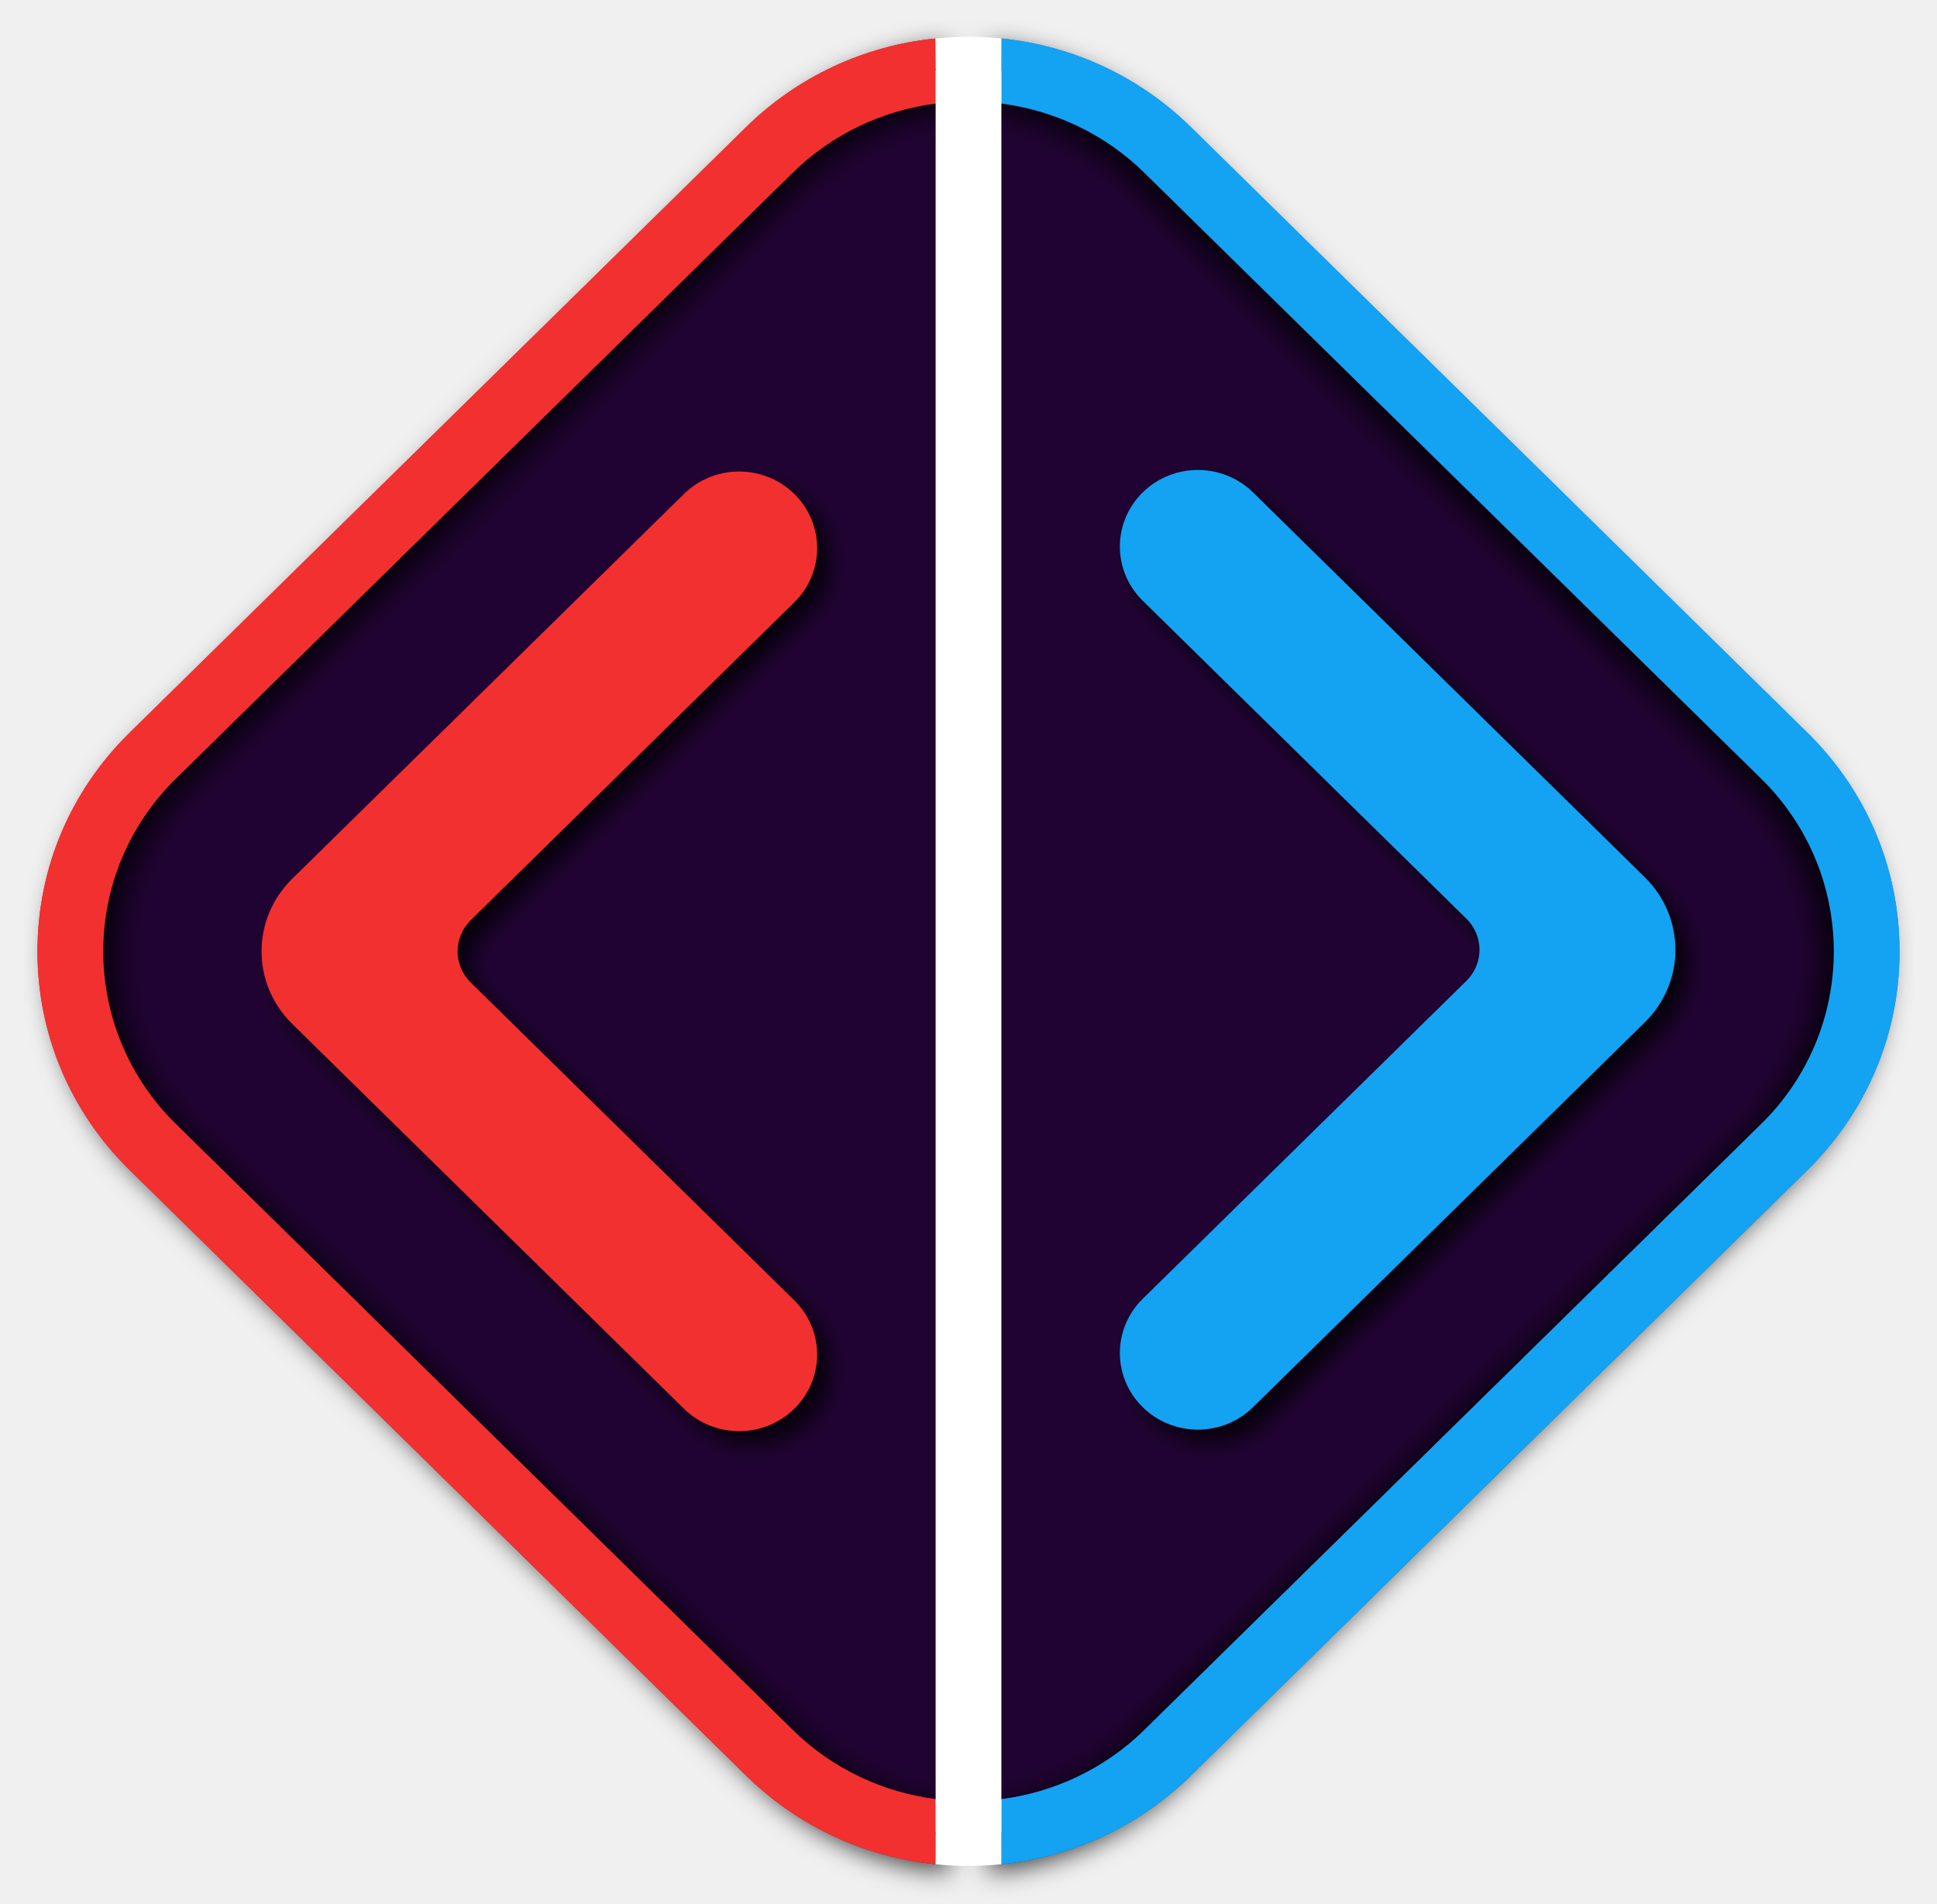
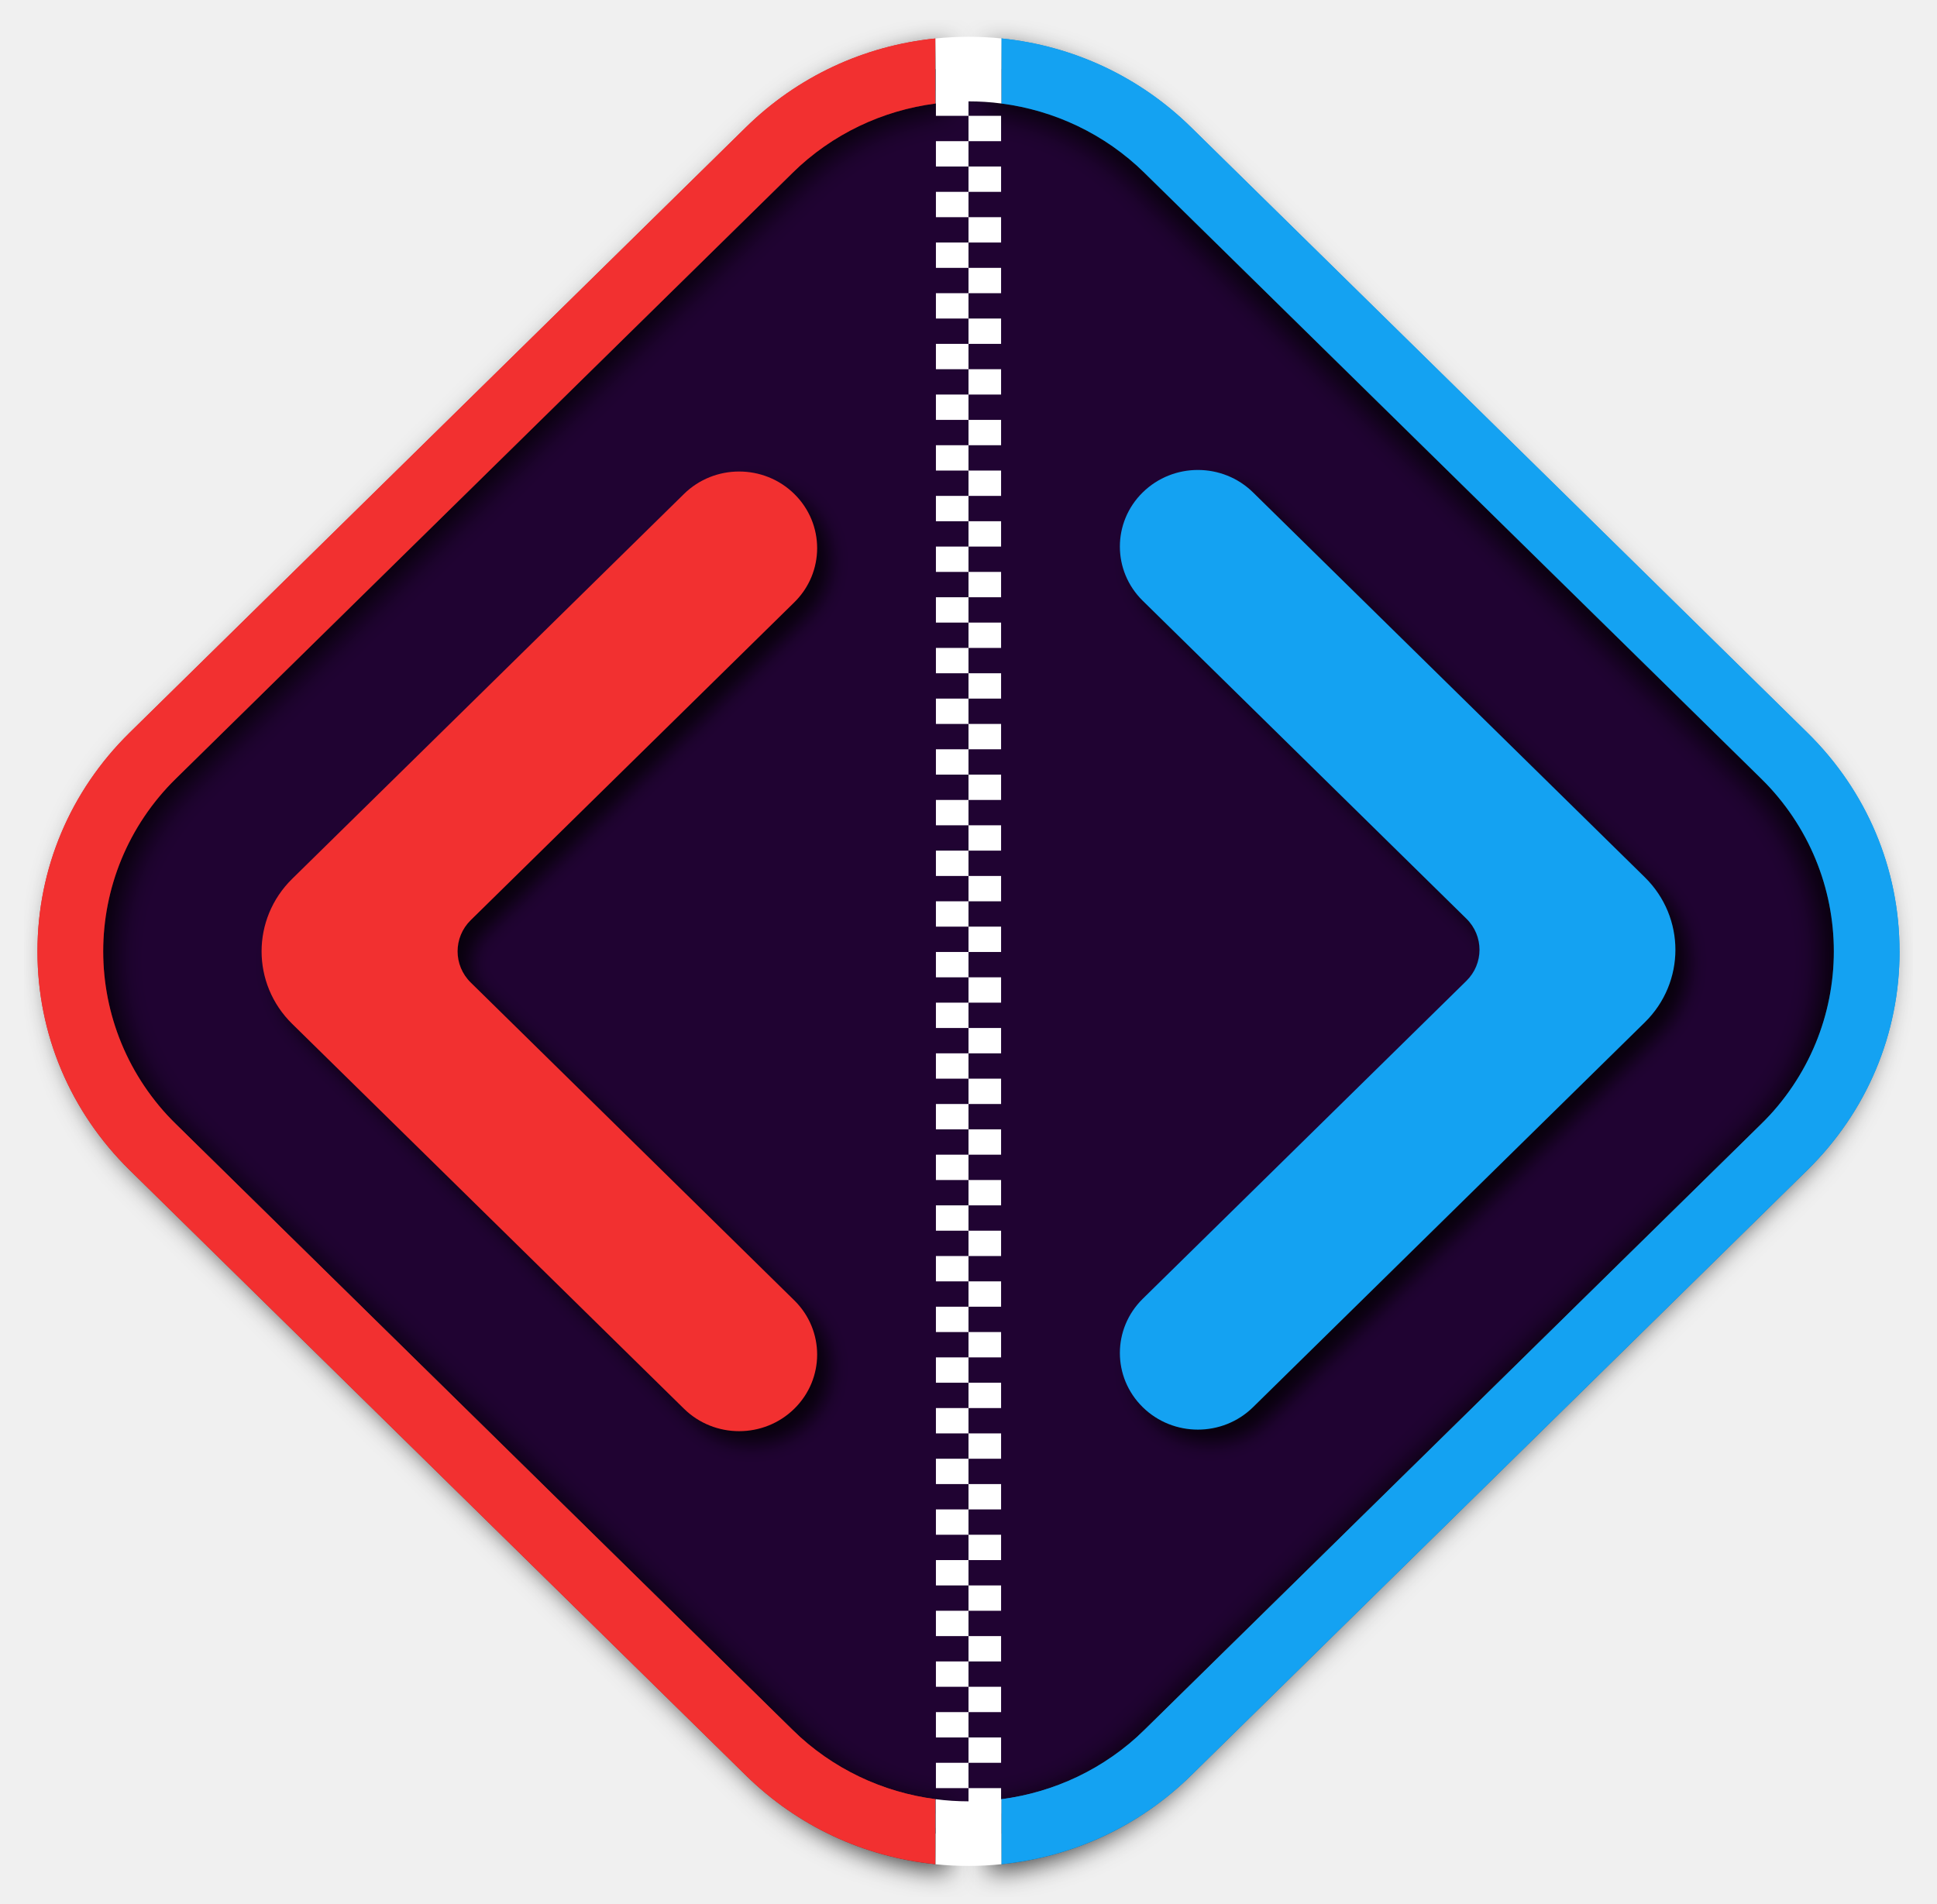
<svg xmlns="http://www.w3.org/2000/svg" width="1070" height="1052" viewBox="0 0 1070 1052" fill="none">
  <path d="M471.89 62.008L63.11 463.649C28.255 497.895 28.255 553.419 63.11 587.665L471.89 989.305C506.745 1023.55 563.255 1023.55 598.11 989.305L1006.89 587.665C1041.74 553.419 1041.74 497.895 1006.89 463.649L598.11 62.008C563.255 27.762 506.745 27.762 471.89 62.008Z" fill="#200332" />
  <path d="M97.311 430.03C43.576 482.837 43.576 568.447 97.311 621.266L437.688 955.699C459.898 977.498 487.772 990.295 516.658 994.078V1030.03C477.126 1025.99 440.502 1008.92 412.004 980.923L71.627 646.502C38.772 614.22 20.695 571.317 20.695 525.66C20.695 480.003 38.783 437.088 71.627 404.818L412.004 70.374C440.491 42.385 477.126 25.307 516.658 21.269V57.218C487.772 61.002 459.898 73.799 437.688 95.597L97.311 430.03Z" fill="#F23030" />
  <path d="M1049.32 525.65C1049.32 571.307 1031.23 614.222 998.385 646.492L658.008 980.925C629.474 1008.96 592.78 1026.05 553.177 1030.06V994.115C582.122 990.355 610.091 977.535 632.336 955.701L972.713 621.269C1026.45 568.461 1026.45 482.851 972.713 430.032L632.324 95.599C610.079 73.766 582.111 60.946 553.165 57.185V21.236C592.768 25.251 629.474 42.341 657.996 70.376L998.373 404.808C1031.23 437.09 1049.3 479.993 1049.3 525.65H1049.32Z" fill="#14A2F2" />
  <g filter="url(#filter0_d_509_2)">
    <path d="M97.311 430.032C43.576 482.839 43.576 568.449 97.311 621.268L437.688 955.701C459.898 977.5 487.772 990.297 516.658 994.08V1030.03C477.126 1025.99 440.502 1008.93 412.004 980.925L71.627 646.504C38.772 614.222 20.695 571.319 20.695 525.662C20.695 480.005 38.783 437.09 71.627 404.82L412.004 70.376C440.491 42.387 477.126 25.309 516.658 21.27V57.22C487.772 61.004 459.898 73.8 437.688 95.599L97.311 430.032Z" fill="#F23030" />
  </g>
  <g filter="url(#filter1_d_509_2)">
    <path d="M1049.32 525.65C1049.32 571.307 1031.23 614.222 998.385 646.492L658.008 980.925C629.474 1008.96 592.78 1026.05 553.177 1030.06V994.115C582.122 990.355 610.091 977.535 632.336 955.701L972.713 621.269C1026.45 568.461 1026.45 482.851 972.713 430.032L632.324 95.599C610.079 73.766 582.111 60.946 553.165 57.185V21.236C592.768 25.251 629.474 42.341 657.996 70.376L998.373 404.808C1031.23 437.09 1049.3 479.993 1049.3 525.65H1049.32Z" fill="#14A2F2" />
  </g>
-   <path d="M553.165 38.775H516.847V1012.53H553.165V38.775Z" fill="white" />
+   <g id="zipper-stripes">
+     <line x1="526" y1="50" x2="526" y2="1010" stroke="white" stroke-width="18" stroke-dasharray="14 14" stroke-dashoffset="0" />
+     <line x1="544" y1="50" x2="544" y2="1010" stroke="white" stroke-width="18" stroke-dasharray="14 14" stroke-dashoffset="14" />
+   </g>
  <path d="M553.165 21.236V57.185C547.136 56.398 541.071 56.005 535.006 56.005C528.941 56.005 522.877 56.398 516.847 57.197V21.247C522.841 20.646 528.883 20.322 535.006 20.322C541.13 20.322 547.171 20.623 553.165 21.236V21.236Z" fill="white" />
  <path d="M516.847 1030.07V994.116C522.877 994.902 528.941 995.296 535.006 995.296C541.071 995.296 547.136 994.902 553.165 994.104V1030.05C547.171 1030.66 541.13 1030.98 535.006 1030.98C528.883 1030.98 522.841 1030.68 516.847 1030.07Z" fill="white" />
  <g filter="url(#filter2_d_509_2)">
    <path d="M438.772 272.927C421.944 256.393 394.658 256.393 377.83 272.927L161.397 485.581C138.869 507.715 138.869 543.595 161.397 565.718L377.83 778.371C394.658 794.906 421.944 794.906 438.772 778.371C455.6 761.837 455.6 735.028 438.772 718.494L260.046 542.889C250.354 533.367 250.354 517.932 260.046 508.409L438.772 332.804C455.6 316.27 455.6 289.461 438.772 272.927V272.927Z" fill="#F23030" />
  </g>
  <g filter="url(#filter3_d_509_2)">
    <path d="M631.241 272.07C648.069 255.536 675.354 255.536 692.182 272.07L908.592 484.701C931.132 506.847 931.132 542.75 908.592 564.884L692.182 777.514C675.354 794.049 648.069 794.049 631.241 777.514C614.413 760.98 614.413 734.172 631.241 717.637L810.026 541.975C819.694 532.475 819.694 517.087 810.026 507.599L631.241 331.936C614.413 315.402 614.413 288.593 631.241 272.059V272.07Z" fill="#14A2F2" />
  </g>
  <defs>
    <filter id="filter0_d_509_2" x="13.695" y="11.271" width="523.963" height="1036.76" filterUnits="userSpaceOnUse" color-interpolation-filters="sRGB">
      <feFlood flood-opacity="0" result="BackgroundImageFix" />
      <feColorMatrix in="SourceAlpha" type="matrix" values="0 0 0 0 0 0 0 0 0 0 0 0 0 0 0 0 0 0 127 0" result="hardAlpha" />
      <feOffset dx="7" dy="4" />
      <feGaussianBlur stdDeviation="7" />
      <feColorMatrix type="matrix" values="0 0 0 0 0 0 0 0 0 0 0 0 0 0 0 0 0 0 0.75 0" />
      <feBlend mode="normal" in2="BackgroundImageFix" result="effect1_dropShadow_509_2" />
      <feBlend mode="normal" in="SourceGraphic" in2="effect1_dropShadow_509_2" result="shape" />
    </filter>
    <filter id="filter1_d_509_2" x="532.165" y="11.236" width="524.152" height="1036.83" filterUnits="userSpaceOnUse" color-interpolation-filters="sRGB">
      <feFlood flood-opacity="0" result="BackgroundImageFix" />
      <feColorMatrix in="SourceAlpha" type="matrix" values="0 0 0 0 0 0 0 0 0 0 0 0 0 0 0 0 0 0 127 0" result="hardAlpha" />
      <feOffset dx="-7" dy="4" />
      <feGaussianBlur stdDeviation="7" />
      <feColorMatrix type="matrix" values="0 0 0 0 0 0 0 0 0 0 0 0 0 0 0 0 0 0 0.75 0" />
      <feBlend mode="normal" in2="BackgroundImageFix" result="effect1_dropShadow_509_2" />
      <feBlend mode="normal" in="SourceGraphic" in2="effect1_dropShadow_509_2" result="shape" />
    </filter>
    <filter id="filter2_d_509_2" x="141.501" y="257.527" width="326.892" height="550.245" filterUnits="userSpaceOnUse" color-interpolation-filters="sRGB">
      <feFlood flood-opacity="0" result="BackgroundImageFix" />
      <feColorMatrix in="SourceAlpha" type="matrix" values="0 0 0 0 0 0 0 0 0 0 0 0 0 0 0 0 0 0 127 0" result="hardAlpha" />
      <feOffset dx="7" dy="7" />
      <feGaussianBlur stdDeviation="5" />
      <feColorMatrix type="matrix" values="0 0 0 0 0 0 0 0 0 0 0 0 0 0 0 0 0 0 0.75 0" />
      <feBlend mode="normal" in2="BackgroundImageFix" result="effect1_dropShadow_509_2" />
      <feBlend mode="normal" in="SourceGraphic" in2="effect1_dropShadow_509_2" result="shape" />
    </filter>
    <filter id="filter3_d_509_2" x="615.62" y="256.67" width="326.877" height="550.245" filterUnits="userSpaceOnUse" color-interpolation-filters="sRGB">
      <feFlood flood-opacity="0" result="BackgroundImageFix" />
      <feColorMatrix in="SourceAlpha" type="matrix" values="0 0 0 0 0 0 0 0 0 0 0 0 0 0 0 0 0 0 127 0" result="hardAlpha" />
      <feOffset dx="7" dy="7" />
      <feGaussianBlur stdDeviation="5" />
      <feColorMatrix type="matrix" values="0 0 0 0 0 0 0 0 0 0 0 0 0 0 0 0 0 0 0.75 0" />
      <feBlend mode="normal" in2="BackgroundImageFix" result="effect1_dropShadow_509_2" />
      <feBlend mode="normal" in="SourceGraphic" in2="effect1_dropShadow_509_2" result="shape" />
    </filter>
  </defs>
</svg>
